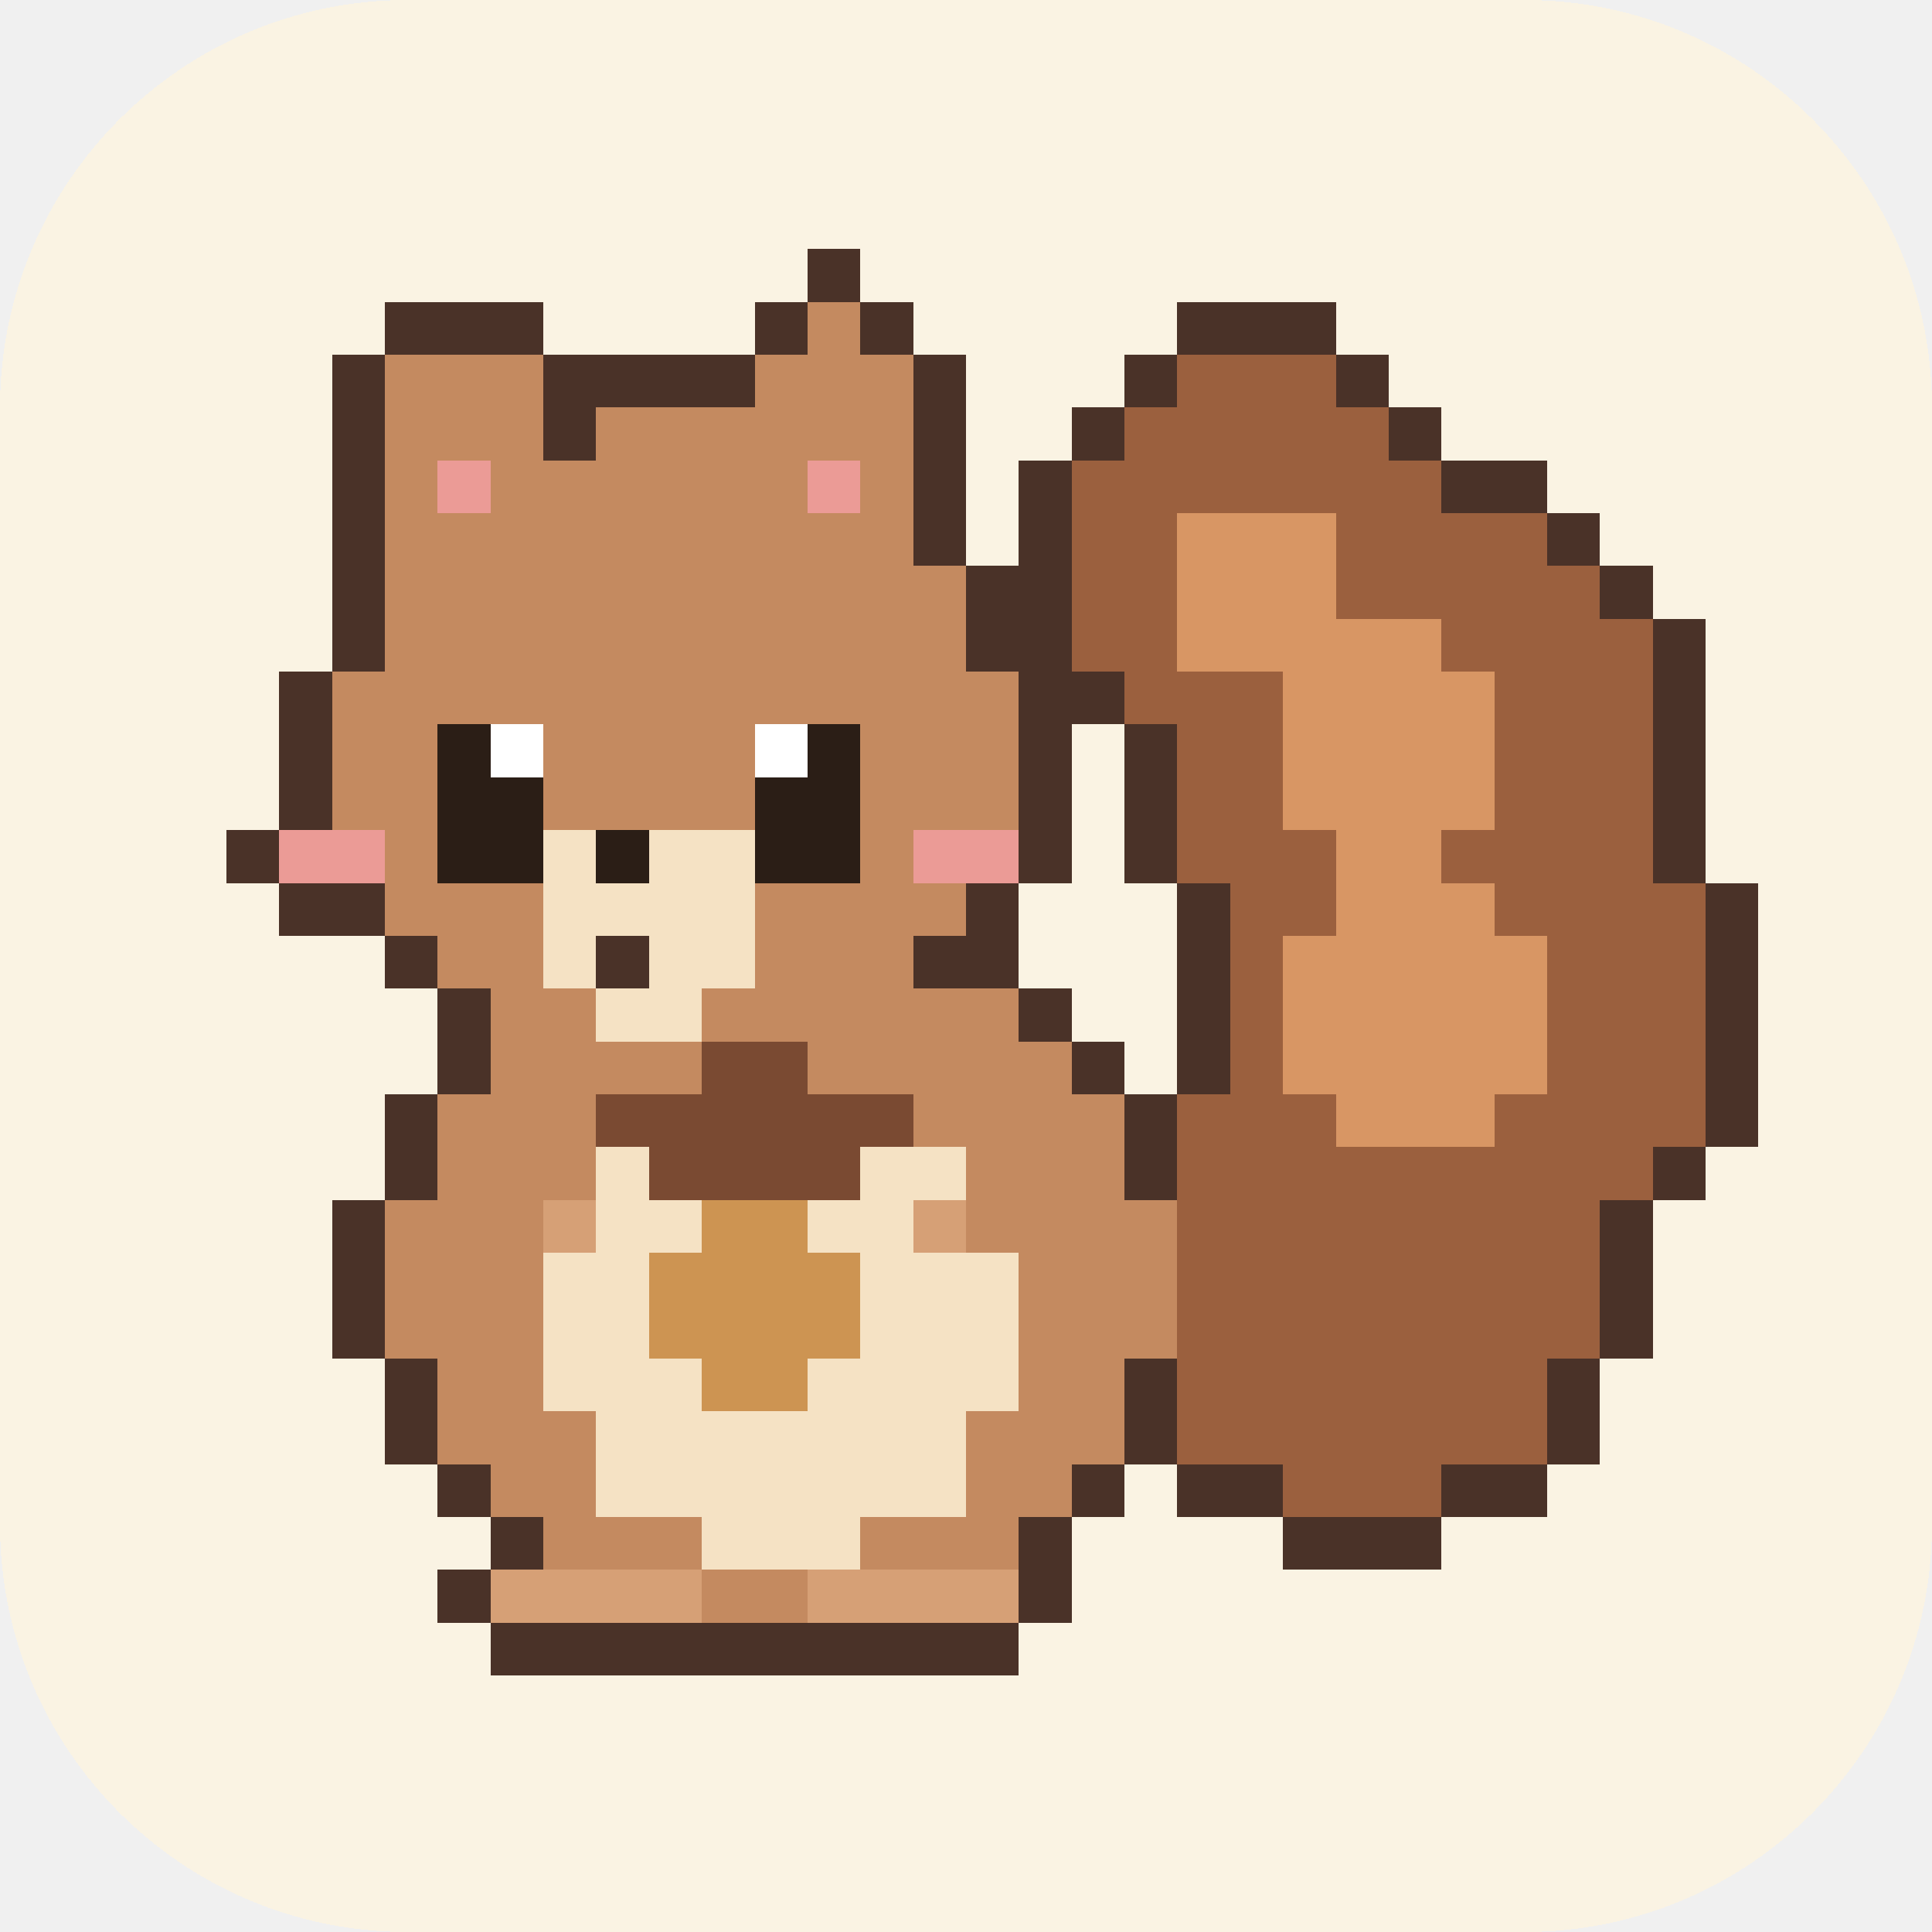
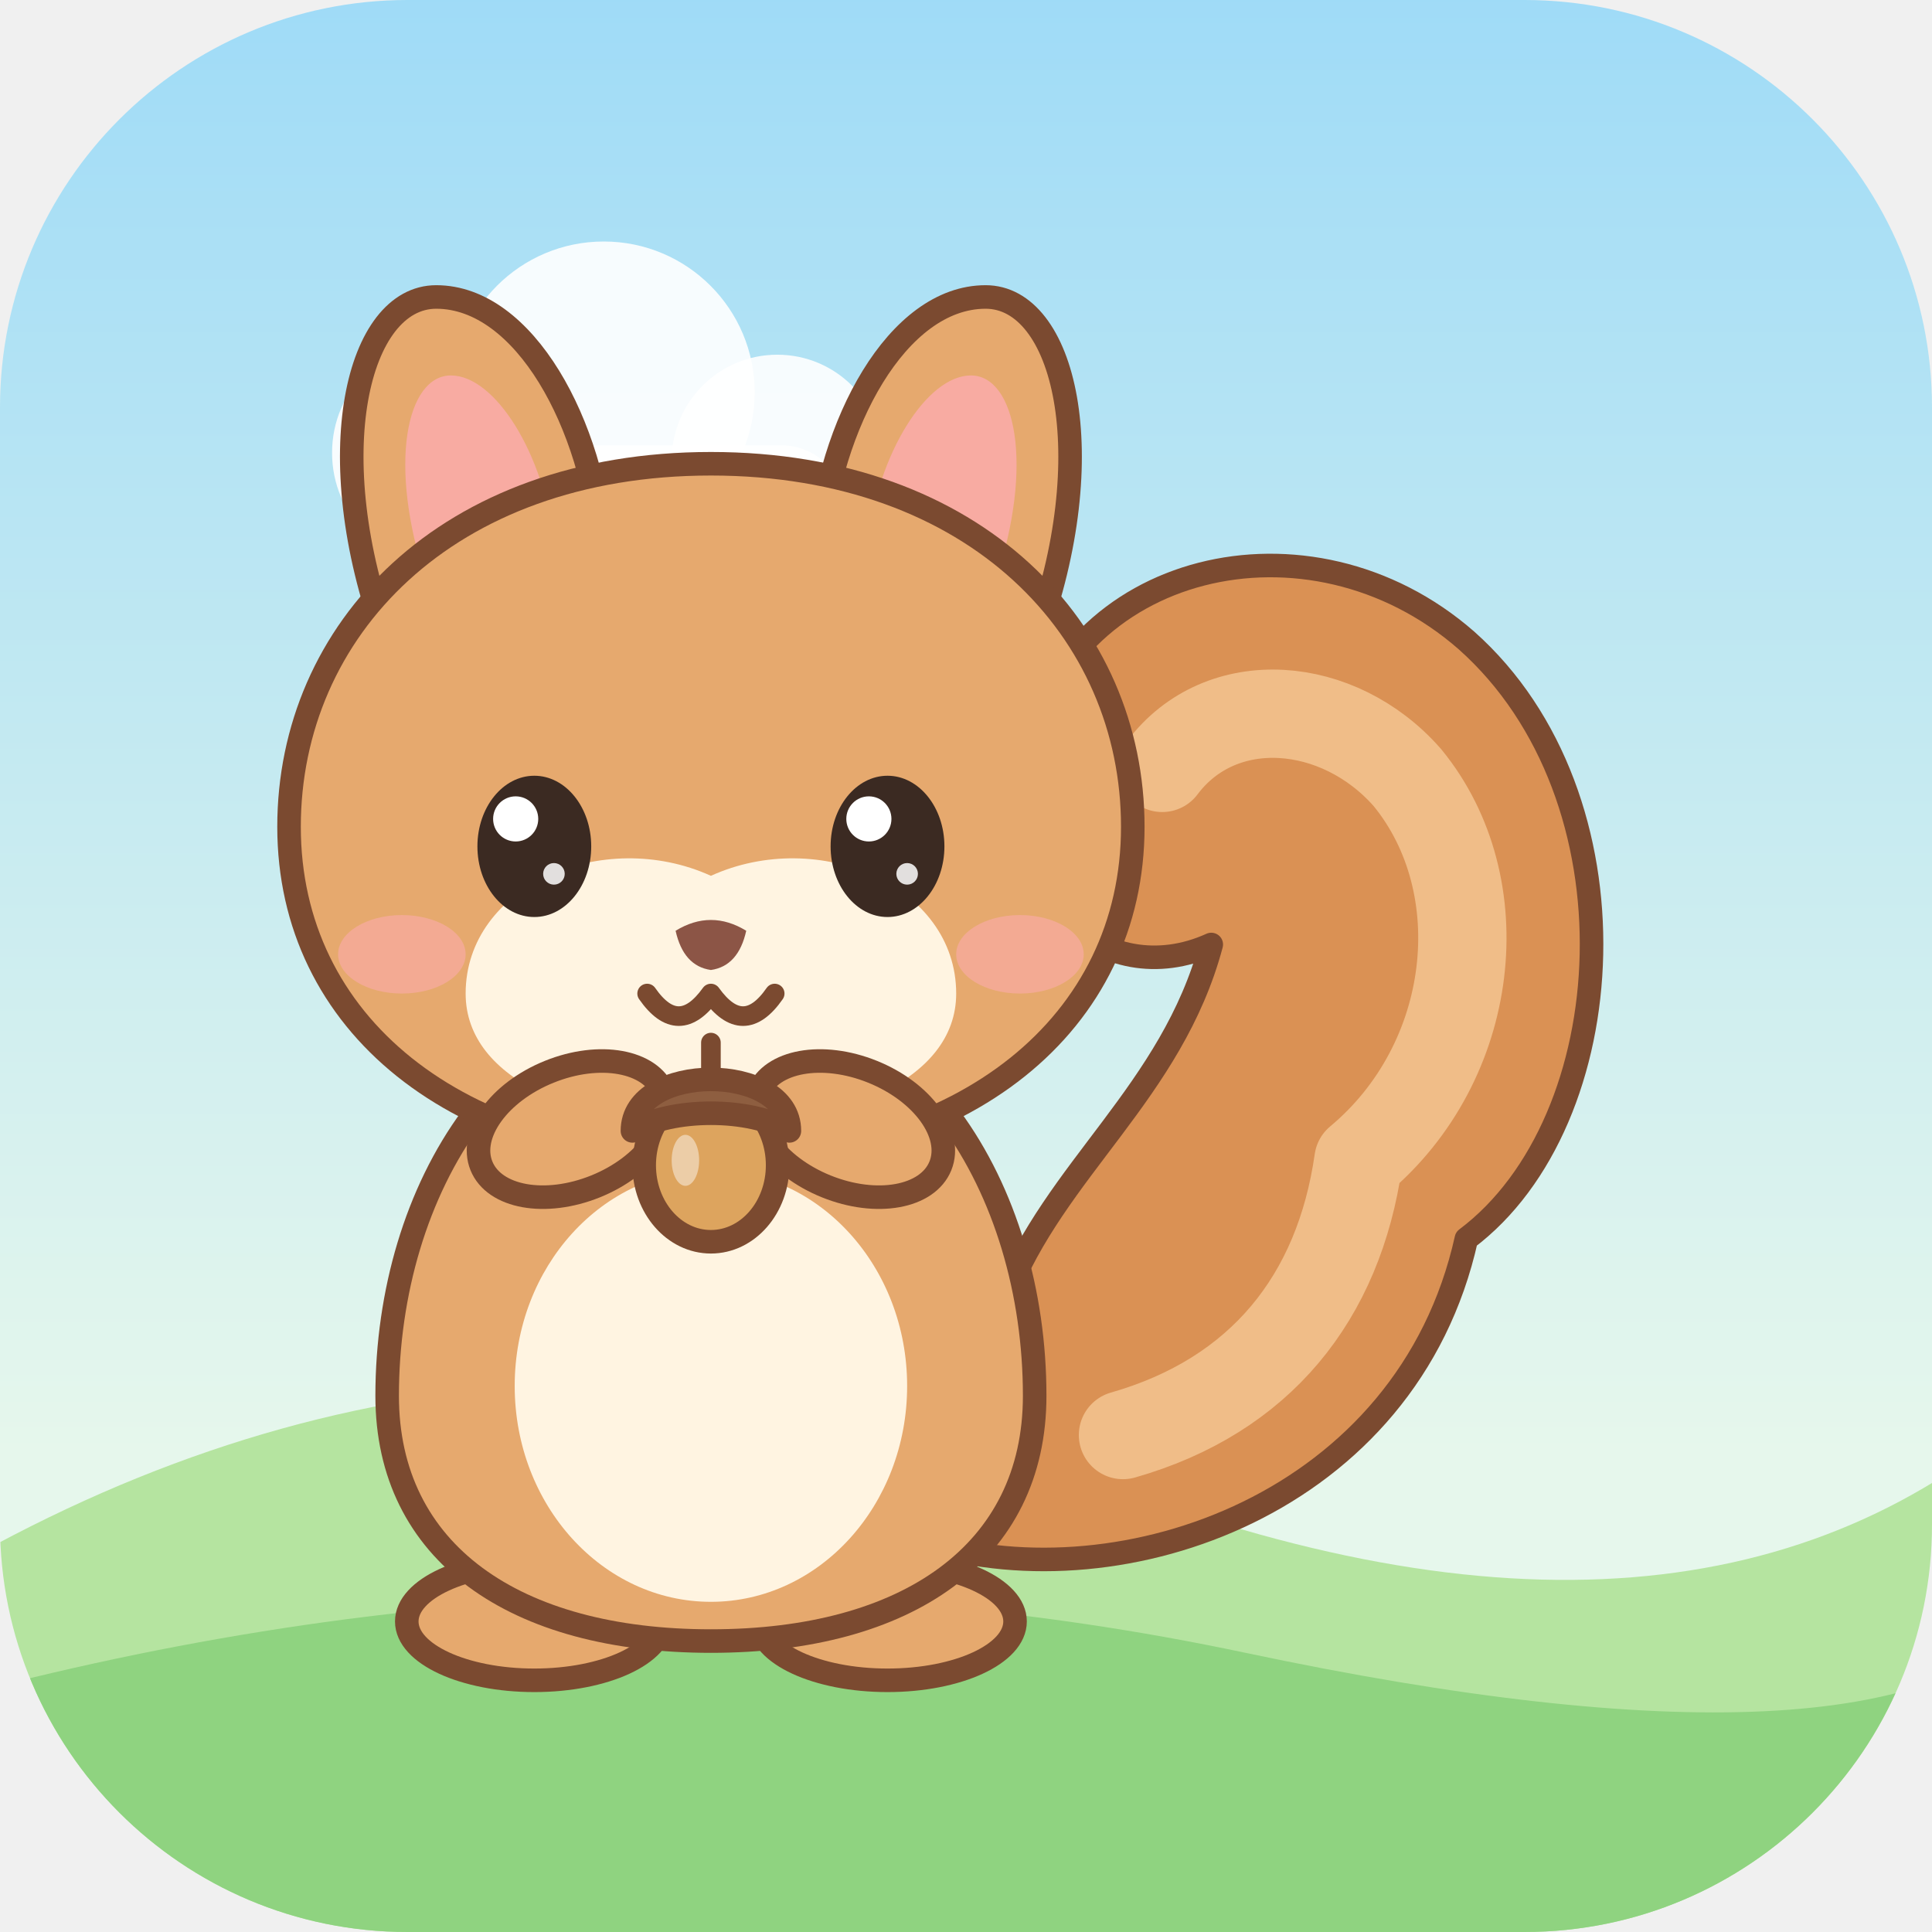
- <svg xmlns="http://www.w3.org/2000/svg" viewBox="0 0 512 512" shape-rendering="crispEdges">
-   <rect width="512" height="512" rx="108" fill="#FAF3E3" />
-   <g transform="translate(46 66) scale(14)">
-     <rect x="12" y="0" width="1" height="1" fill="#4A3228" />
-     <rect x="4" y="1" width="3" height="1" fill="#4A3228" />
-     <rect x="11" y="1" width="1" height="1" fill="#4A3228" />
-     <rect x="12" y="1" width="1" height="1" fill="#C48A60" />
-     <rect x="13" y="1" width="1" height="1" fill="#4A3228" />
-     <rect x="19" y="1" width="3" height="1" fill="#4A3228" />
-     <rect x="3" y="2" width="1" height="1" fill="#4A3228" />
-     <rect x="4" y="2" width="3" height="1" fill="#C48A60" />
-     <rect x="7" y="2" width="4" height="1" fill="#4A3228" />
-     <rect x="11" y="2" width="3" height="1" fill="#C48A60" />
-     <rect x="14" y="2" width="1" height="1" fill="#4A3228" />
-     <rect x="18" y="2" width="1" height="1" fill="#4A3228" />
-     <rect x="19" y="2" width="3" height="1" fill="#9B603E" />
-     <rect x="22" y="2" width="1" height="1" fill="#4A3228" />
-     <rect x="3" y="3" width="1" height="1" fill="#4A3228" />
-     <rect x="4" y="3" width="3" height="1" fill="#C48A60" />
-     <rect x="7" y="3" width="1" height="1" fill="#4A3228" />
-     <rect x="8" y="3" width="6" height="1" fill="#C48A60" />
-     <rect x="14" y="3" width="1" height="1" fill="#4A3228" />
-     <rect x="17" y="3" width="1" height="1" fill="#4A3228" />
-     <rect x="18" y="3" width="5" height="1" fill="#9B603E" />
-     <rect x="23" y="3" width="1" height="1" fill="#4A3228" />
-     <rect x="3" y="4" width="1" height="1" fill="#4A3228" />
-     <rect x="4" y="4" width="1" height="1" fill="#C48A60" />
-     <rect x="5" y="4" width="1" height="1" fill="#EB9B96" />
-     <rect x="6" y="4" width="6" height="1" fill="#C48A60" />
-     <rect x="12" y="4" width="1" height="1" fill="#EB9B96" />
-     <rect x="13" y="4" width="1" height="1" fill="#C48A60" />
-     <rect x="14" y="4" width="1" height="1" fill="#4A3228" />
-     <rect x="16" y="4" width="1" height="1" fill="#4A3228" />
-     <rect x="17" y="4" width="7" height="1" fill="#9B603E" />
-     <rect x="24" y="4" width="2" height="1" fill="#4A3228" />
-     <rect x="3" y="5" width="1" height="1" fill="#4A3228" />
-     <rect x="4" y="5" width="10" height="1" fill="#C48A60" />
-     <rect x="14" y="5" width="1" height="1" fill="#4A3228" />
-     <rect x="16" y="5" width="1" height="1" fill="#4A3228" />
-     <rect x="17" y="5" width="2" height="1" fill="#9B603E" />
-     <rect x="19" y="5" width="3" height="1" fill="#D89664" />
-     <rect x="22" y="5" width="4" height="1" fill="#9B603E" />
-     <rect x="26" y="5" width="1" height="1" fill="#4A3228" />
-     <rect x="3" y="6" width="1" height="1" fill="#4A3228" />
-     <rect x="4" y="6" width="11" height="1" fill="#C48A60" />
-     <rect x="15" y="6" width="2" height="1" fill="#4A3228" />
-     <rect x="17" y="6" width="2" height="1" fill="#9B603E" />
-     <rect x="19" y="6" width="3" height="1" fill="#D89664" />
-     <rect x="22" y="6" width="5" height="1" fill="#9B603E" />
-     <rect x="27" y="6" width="1" height="1" fill="#4A3228" />
-     <rect x="3" y="7" width="1" height="1" fill="#4A3228" />
-     <rect x="4" y="7" width="11" height="1" fill="#C48A60" />
-     <rect x="15" y="7" width="2" height="1" fill="#4A3228" />
-     <rect x="17" y="7" width="2" height="1" fill="#9B603E" />
-     <rect x="19" y="7" width="5" height="1" fill="#D89664" />
-     <rect x="24" y="7" width="4" height="1" fill="#9B603E" />
-     <rect x="28" y="7" width="1" height="1" fill="#4A3228" />
-     <rect x="2" y="8" width="1" height="1" fill="#4A3228" />
-     <rect x="3" y="8" width="13" height="1" fill="#C48A60" />
-     <rect x="16" y="8" width="2" height="1" fill="#4A3228" />
-     <rect x="18" y="8" width="3" height="1" fill="#9B603E" />
-     <rect x="21" y="8" width="4" height="1" fill="#D89664" />
-     <rect x="25" y="8" width="3" height="1" fill="#9B603E" />
-     <rect x="28" y="8" width="1" height="1" fill="#4A3228" />
-     <rect x="2" y="9" width="1" height="1" fill="#4A3228" />
-     <rect x="3" y="9" width="2" height="1" fill="#C48A60" />
-     <rect x="5" y="9" width="1" height="1" fill="#2B1E16" />
-     <rect x="6" y="9" width="1" height="1" fill="#FFFFFF" />
-     <rect x="7" y="9" width="4" height="1" fill="#C48A60" />
-     <rect x="11" y="9" width="1" height="1" fill="#FFFFFF" />
-     <rect x="12" y="9" width="1" height="1" fill="#2B1E16" />
-     <rect x="13" y="9" width="3" height="1" fill="#C48A60" />
-     <rect x="16" y="9" width="1" height="1" fill="#4A3228" />
-     <rect x="18" y="9" width="1" height="1" fill="#4A3228" />
-     <rect x="19" y="9" width="2" height="1" fill="#9B603E" />
-     <rect x="21" y="9" width="4" height="1" fill="#D89664" />
-     <rect x="25" y="9" width="3" height="1" fill="#9B603E" />
-     <rect x="28" y="9" width="1" height="1" fill="#4A3228" />
-     <rect x="2" y="10" width="1" height="1" fill="#4A3228" />
-     <rect x="3" y="10" width="2" height="1" fill="#C48A60" />
-     <rect x="5" y="10" width="2" height="1" fill="#2B1E16" />
-     <rect x="7" y="10" width="4" height="1" fill="#C48A60" />
-     <rect x="11" y="10" width="2" height="1" fill="#2B1E16" />
-     <rect x="13" y="10" width="3" height="1" fill="#C48A60" />
-     <rect x="16" y="10" width="1" height="1" fill="#4A3228" />
-     <rect x="18" y="10" width="1" height="1" fill="#4A3228" />
-     <rect x="19" y="10" width="2" height="1" fill="#9B603E" />
-     <rect x="21" y="10" width="4" height="1" fill="#D89664" />
-     <rect x="25" y="10" width="3" height="1" fill="#9B603E" />
-     <rect x="28" y="10" width="1" height="1" fill="#4A3228" />
-     <rect x="1" y="11" width="1" height="1" fill="#4A3228" />
-     <rect x="2" y="11" width="2" height="1" fill="#EB9B96" />
-     <rect x="4" y="11" width="1" height="1" fill="#C48A60" />
-     <rect x="5" y="11" width="2" height="1" fill="#2B1E16" />
-     <rect x="7" y="11" width="1" height="1" fill="#F5E2C4" />
-     <rect x="8" y="11" width="1" height="1" fill="#2B1E16" />
-     <rect x="9" y="11" width="2" height="1" fill="#F5E2C4" />
-     <rect x="11" y="11" width="2" height="1" fill="#2B1E16" />
-     <rect x="13" y="11" width="1" height="1" fill="#C48A60" />
-     <rect x="14" y="11" width="2" height="1" fill="#EB9B96" />
-     <rect x="16" y="11" width="1" height="1" fill="#4A3228" />
-     <rect x="18" y="11" width="1" height="1" fill="#4A3228" />
-     <rect x="19" y="11" width="3" height="1" fill="#9B603E" />
-     <rect x="22" y="11" width="2" height="1" fill="#D89664" />
-     <rect x="24" y="11" width="4" height="1" fill="#9B603E" />
-     <rect x="28" y="11" width="1" height="1" fill="#4A3228" />
-     <rect x="2" y="12" width="2" height="1" fill="#4A3228" />
-     <rect x="4" y="12" width="3" height="1" fill="#C48A60" />
-     <rect x="7" y="12" width="4" height="1" fill="#F5E2C4" />
-     <rect x="11" y="12" width="4" height="1" fill="#C48A60" />
-     <rect x="15" y="12" width="1" height="1" fill="#4A3228" />
-     <rect x="19" y="12" width="1" height="1" fill="#4A3228" />
-     <rect x="20" y="12" width="2" height="1" fill="#9B603E" />
-     <rect x="22" y="12" width="3" height="1" fill="#D89664" />
-     <rect x="25" y="12" width="4" height="1" fill="#9B603E" />
-     <rect x="29" y="12" width="1" height="1" fill="#4A3228" />
-     <rect x="4" y="13" width="1" height="1" fill="#4A3228" />
-     <rect x="5" y="13" width="2" height="1" fill="#C48A60" />
-     <rect x="7" y="13" width="1" height="1" fill="#F5E2C4" />
-     <rect x="8" y="13" width="1" height="1" fill="#4A3228" />
-     <rect x="9" y="13" width="2" height="1" fill="#F5E2C4" />
-     <rect x="11" y="13" width="3" height="1" fill="#C48A60" />
-     <rect x="14" y="13" width="2" height="1" fill="#4A3228" />
-     <rect x="19" y="13" width="1" height="1" fill="#4A3228" />
-     <rect x="20" y="13" width="1" height="1" fill="#9B603E" />
-     <rect x="21" y="13" width="5" height="1" fill="#D89664" />
-     <rect x="26" y="13" width="3" height="1" fill="#9B603E" />
-     <rect x="29" y="13" width="1" height="1" fill="#4A3228" />
-     <rect x="5" y="14" width="1" height="1" fill="#4A3228" />
-     <rect x="6" y="14" width="2" height="1" fill="#C48A60" />
-     <rect x="8" y="14" width="2" height="1" fill="#F5E2C4" />
-     <rect x="10" y="14" width="6" height="1" fill="#C48A60" />
-     <rect x="16" y="14" width="1" height="1" fill="#4A3228" />
-     <rect x="19" y="14" width="1" height="1" fill="#4A3228" />
-     <rect x="20" y="14" width="1" height="1" fill="#9B603E" />
-     <rect x="21" y="14" width="5" height="1" fill="#D89664" />
-     <rect x="26" y="14" width="3" height="1" fill="#9B603E" />
-     <rect x="29" y="14" width="1" height="1" fill="#4A3228" />
-     <rect x="5" y="15" width="1" height="1" fill="#4A3228" />
-     <rect x="6" y="15" width="4" height="1" fill="#C48A60" />
-     <rect x="10" y="15" width="2" height="1" fill="#7A4A32" />
-     <rect x="12" y="15" width="5" height="1" fill="#C48A60" />
-     <rect x="17" y="15" width="1" height="1" fill="#4A3228" />
-     <rect x="19" y="15" width="1" height="1" fill="#4A3228" />
-     <rect x="20" y="15" width="1" height="1" fill="#9B603E" />
-     <rect x="21" y="15" width="5" height="1" fill="#D89664" />
-     <rect x="26" y="15" width="3" height="1" fill="#9B603E" />
-     <rect x="29" y="15" width="1" height="1" fill="#4A3228" />
-     <rect x="4" y="16" width="1" height="1" fill="#4A3228" />
-     <rect x="5" y="16" width="3" height="1" fill="#C48A60" />
-     <rect x="8" y="16" width="6" height="1" fill="#7A4A32" />
-     <rect x="14" y="16" width="4" height="1" fill="#C48A60" />
-     <rect x="18" y="16" width="1" height="1" fill="#4A3228" />
-     <rect x="19" y="16" width="3" height="1" fill="#9B603E" />
-     <rect x="22" y="16" width="3" height="1" fill="#D89664" />
-     <rect x="25" y="16" width="4" height="1" fill="#9B603E" />
-     <rect x="29" y="16" width="1" height="1" fill="#4A3228" />
-     <rect x="4" y="17" width="1" height="1" fill="#4A3228" />
-     <rect x="5" y="17" width="3" height="1" fill="#C48A60" />
-     <rect x="8" y="17" width="1" height="1" fill="#F5E2C4" />
-     <rect x="9" y="17" width="4" height="1" fill="#7A4A32" />
-     <rect x="13" y="17" width="2" height="1" fill="#F5E2C4" />
-     <rect x="15" y="17" width="3" height="1" fill="#C48A60" />
-     <rect x="18" y="17" width="1" height="1" fill="#4A3228" />
-     <rect x="19" y="17" width="9" height="1" fill="#9B603E" />
-     <rect x="28" y="17" width="1" height="1" fill="#4A3228" />
-     <rect x="3" y="18" width="1" height="1" fill="#4A3228" />
-     <rect x="4" y="18" width="3" height="1" fill="#C48A60" />
-     <rect x="7" y="18" width="1" height="1" fill="#D6A076" />
-     <rect x="8" y="18" width="2" height="1" fill="#F5E2C4" />
-     <rect x="10" y="18" width="2" height="1" fill="#CD9452" />
-     <rect x="12" y="18" width="2" height="1" fill="#F5E2C4" />
-     <rect x="14" y="18" width="1" height="1" fill="#D6A076" />
-     <rect x="15" y="18" width="4" height="1" fill="#C48A60" />
-     <rect x="19" y="18" width="8" height="1" fill="#9B603E" />
-     <rect x="27" y="18" width="1" height="1" fill="#4A3228" />
-     <rect x="3" y="19" width="1" height="1" fill="#4A3228" />
-     <rect x="4" y="19" width="3" height="1" fill="#C48A60" />
-     <rect x="7" y="19" width="2" height="1" fill="#F5E2C4" />
-     <rect x="9" y="19" width="4" height="1" fill="#CD9452" />
-     <rect x="13" y="19" width="3" height="1" fill="#F5E2C4" />
-     <rect x="16" y="19" width="3" height="1" fill="#C48A60" />
-     <rect x="19" y="19" width="8" height="1" fill="#9B603E" />
-     <rect x="27" y="19" width="1" height="1" fill="#4A3228" />
-     <rect x="3" y="20" width="1" height="1" fill="#4A3228" />
-     <rect x="4" y="20" width="3" height="1" fill="#C48A60" />
-     <rect x="7" y="20" width="2" height="1" fill="#F5E2C4" />
-     <rect x="9" y="20" width="4" height="1" fill="#CD9452" />
-     <rect x="13" y="20" width="3" height="1" fill="#F5E2C4" />
-     <rect x="16" y="20" width="3" height="1" fill="#C48A60" />
-     <rect x="19" y="20" width="8" height="1" fill="#9B603E" />
-     <rect x="27" y="20" width="1" height="1" fill="#4A3228" />
-     <rect x="4" y="21" width="1" height="1" fill="#4A3228" />
-     <rect x="5" y="21" width="2" height="1" fill="#C48A60" />
-     <rect x="7" y="21" width="3" height="1" fill="#F5E2C4" />
-     <rect x="10" y="21" width="2" height="1" fill="#CD9452" />
-     <rect x="12" y="21" width="4" height="1" fill="#F5E2C4" />
-     <rect x="16" y="21" width="2" height="1" fill="#C48A60" />
-     <rect x="18" y="21" width="1" height="1" fill="#4A3228" />
-     <rect x="19" y="21" width="7" height="1" fill="#9B603E" />
-     <rect x="26" y="21" width="1" height="1" fill="#4A3228" />
-     <rect x="4" y="22" width="1" height="1" fill="#4A3228" />
-     <rect x="5" y="22" width="3" height="1" fill="#C48A60" />
-     <rect x="8" y="22" width="7" height="1" fill="#F5E2C4" />
-     <rect x="15" y="22" width="3" height="1" fill="#C48A60" />
-     <rect x="18" y="22" width="1" height="1" fill="#4A3228" />
-     <rect x="19" y="22" width="7" height="1" fill="#9B603E" />
-     <rect x="26" y="22" width="1" height="1" fill="#4A3228" />
-     <rect x="5" y="23" width="1" height="1" fill="#4A3228" />
-     <rect x="6" y="23" width="2" height="1" fill="#C48A60" />
-     <rect x="8" y="23" width="7" height="1" fill="#F5E2C4" />
-     <rect x="15" y="23" width="2" height="1" fill="#C48A60" />
-     <rect x="17" y="23" width="1" height="1" fill="#4A3228" />
-     <rect x="19" y="23" width="2" height="1" fill="#4A3228" />
-     <rect x="21" y="23" width="3" height="1" fill="#9B603E" />
-     <rect x="24" y="23" width="2" height="1" fill="#4A3228" />
-     <rect x="6" y="24" width="1" height="1" fill="#4A3228" />
-     <rect x="7" y="24" width="3" height="1" fill="#C48A60" />
-     <rect x="10" y="24" width="3" height="1" fill="#F5E2C4" />
-     <rect x="13" y="24" width="3" height="1" fill="#C48A60" />
-     <rect x="16" y="24" width="1" height="1" fill="#4A3228" />
-     <rect x="21" y="24" width="3" height="1" fill="#4A3228" />
-     <rect x="5" y="25" width="1" height="1" fill="#4A3228" />
-     <rect x="6" y="25" width="4" height="1" fill="#D6A076" />
-     <rect x="10" y="25" width="2" height="1" fill="#C48A60" />
-     <rect x="12" y="25" width="4" height="1" fill="#D6A076" />
-     <rect x="16" y="25" width="1" height="1" fill="#4A3228" />
-     <rect x="6" y="26" width="10" height="1" fill="#4A3228" />
+ <svg xmlns="http://www.w3.org/2000/svg" viewBox="0 0 512 512">
+   <defs>
+     <linearGradient id="g" x1="0" y1="0" x2="0" y2="1">
+       <stop offset="0" stop-color="#9FDBF7" />
+       <stop offset=".75" stop-color="#E6F7EC" />
+     </linearGradient>
+     <clipPath id="c">
+       <rect width="512" height="512" rx="108" />
+     </clipPath>
+   </defs>
+   <g clip-path="url(#c)">
+     <rect width="512" height="512" fill="url(#g)" />
+     <circle cx="118" cy="120" r="30" fill="#fff" opacity=".9" />
+     <circle cx="160" cy="104" r="40" fill="#fff" opacity=".9" />
+     <circle cx="206" cy="122" r="28" fill="#fff" opacity=".9" />
+     <rect x="100" y="118" width="124" height="34" rx="17" fill="#fff" opacity=".9" />
+     <path d="M-20 420Q130 330 290 392T540 372V540H-20Z" fill="#B5E4A0" />
+     <path d="M-20 452Q160 402 330 438T540 428V540H-20Z" fill="#8FD380" />
+     <g transform="translate(6.4 50.1) scale(2.60)">
+       <g stroke-linejoin="round" stroke-linecap="round">
+         <path fill="#DA9154" stroke="#7B4A30" stroke-width="2.4" d="M92 138C112 144 141 134 147 107C163 95 165 62 147 46C131 32 106 38 102 58C99 72 110 82 121 77C117 92 105 100 100 113C97 123 96 131 92 138Z" />
+         <path fill="none" stroke="#F0BD88" stroke-width="9" d="M112 127C126 123 134 113 136 99C148 89 150 71 141 60C134 52 122 51 116 59" />
+         <ellipse cx="52" cy="146" rx="13" ry="6" fill="#E6A96E" stroke="#7B4A30" stroke-width="2.4" />
+         <ellipse cx="88" cy="146" rx="13" ry="6" fill="#E6A96E" stroke="#7B4A30" stroke-width="2.4" />
+         <path fill="#E6A96E" stroke="#7B4A30" stroke-width="2.4" d="M70 82C49 82 37 102 37 123C37 139 50 148 70 148C90 148 103 139 103 123C103 102 91 82 70 82Z" />
+         <ellipse cx="70" cy="122" rx="20" ry="22" fill="#FFF4E1" />
+         <path fill="#E6A96E" stroke="#7B4A30" stroke-width="2.4" d="M37 46C30 27 34 11 42 11C51 11 58 24 59 37Z" />
+         <path fill="#F8ABA2" d="M41 40C37 28 39 19 43.5 19C48 19 53 27 54 36Z" />
+         <path fill="#E6A96E" stroke="#7B4A30" stroke-width="2.4" d="M103 46C110 27 106 11 98 11C89 11 82 24 81 37Z" />
+         <path fill="#F8ABA2" d="M99 40C103 28 101 19 96.5 19C92 19 87 27 86 36Z" />
+         <path fill="#E6A96E" stroke="#7B4A30" stroke-width="2.4" d="M70 28C43 28 27 45 27 65C27 85 44 99 70 99C96 99 113 85 113 65C113 45 97 28 70 28Z" />
+         <path fill="#FFF4E1" d="M70 70C59 65 45 71 45 82C45 91 57 95.5 70 95.5C83 95.5 95 91 95 82C95 71 81 65 70 70Z" />
+         <ellipse cx="38.5" cy="78" rx="6.5" ry="4" fill="#F8ABA2" opacity=".7" />
+         <ellipse cx="101.5" cy="78" rx="6.5" ry="4" fill="#F8ABA2" opacity=".7" />
+         <ellipse cx="52" cy="67" rx="5.8" ry="7.2" fill="#3B2A22" />
+         <circle cx="50.1" cy="64.2" r="2.3" fill="#fff" />
+         <circle cx="54" cy="69.8" r="1.1" fill="#fff" opacity=".85" />
+         <ellipse cx="88" cy="67" rx="5.8" ry="7.2" fill="#3B2A22" />
+         <circle cx="86.1" cy="64.2" r="2.3" fill="#fff" />
+         <circle cx="90" cy="69.8" r="1.1" fill="#fff" opacity=".85" />
+         <path d="M66.4 75.6Q70 73.4 73.6 75.6Q72.8 79.2 70 79.6Q67.2 79.2 66.4 75.6Z" fill="#8C5546" />
+         <path fill="none" stroke="#7B4A30" stroke-width="2" d="M63.5 82Q66.7 86.6 70 82Q73.3 86.6 76.5 82" />
+         <ellipse cx="48" cy="107.5" rx="6.3" ry="10" fill="#E6A96E" stroke="#7B4A30" stroke-width="2.4" transform="rotate(-112 48 99)" />
+         <ellipse cx="92" cy="107.5" rx="6.3" ry="10" fill="#E6A96E" stroke="#7B4A30" stroke-width="2.4" transform="rotate(112 92 99)" />
+         <g transform="translate(70 97)">
+           <ellipse cx="0" cy="2.5" rx="6.8" ry="7.8" fill="#DDA45E" stroke="#7B4A30" stroke-width="2.4" />
+           <path fill="#8E5E40" stroke="#7B4A30" stroke-width="2.4" d="M-8 -1C-8 -8 8 -8 8 -1C4 -3.4 -4 -3.4 -8 -1Z" />
+           <path d="M0 -6.5V-10" fill="none" stroke="#7B4A30" stroke-width="2" />
+           <ellipse cx="-2.6" cy="2" rx="1.4" ry="2.6" fill="#fff" opacity=".45" />
+         </g>
+       </g>
+     </g>
  </g>
</svg>
